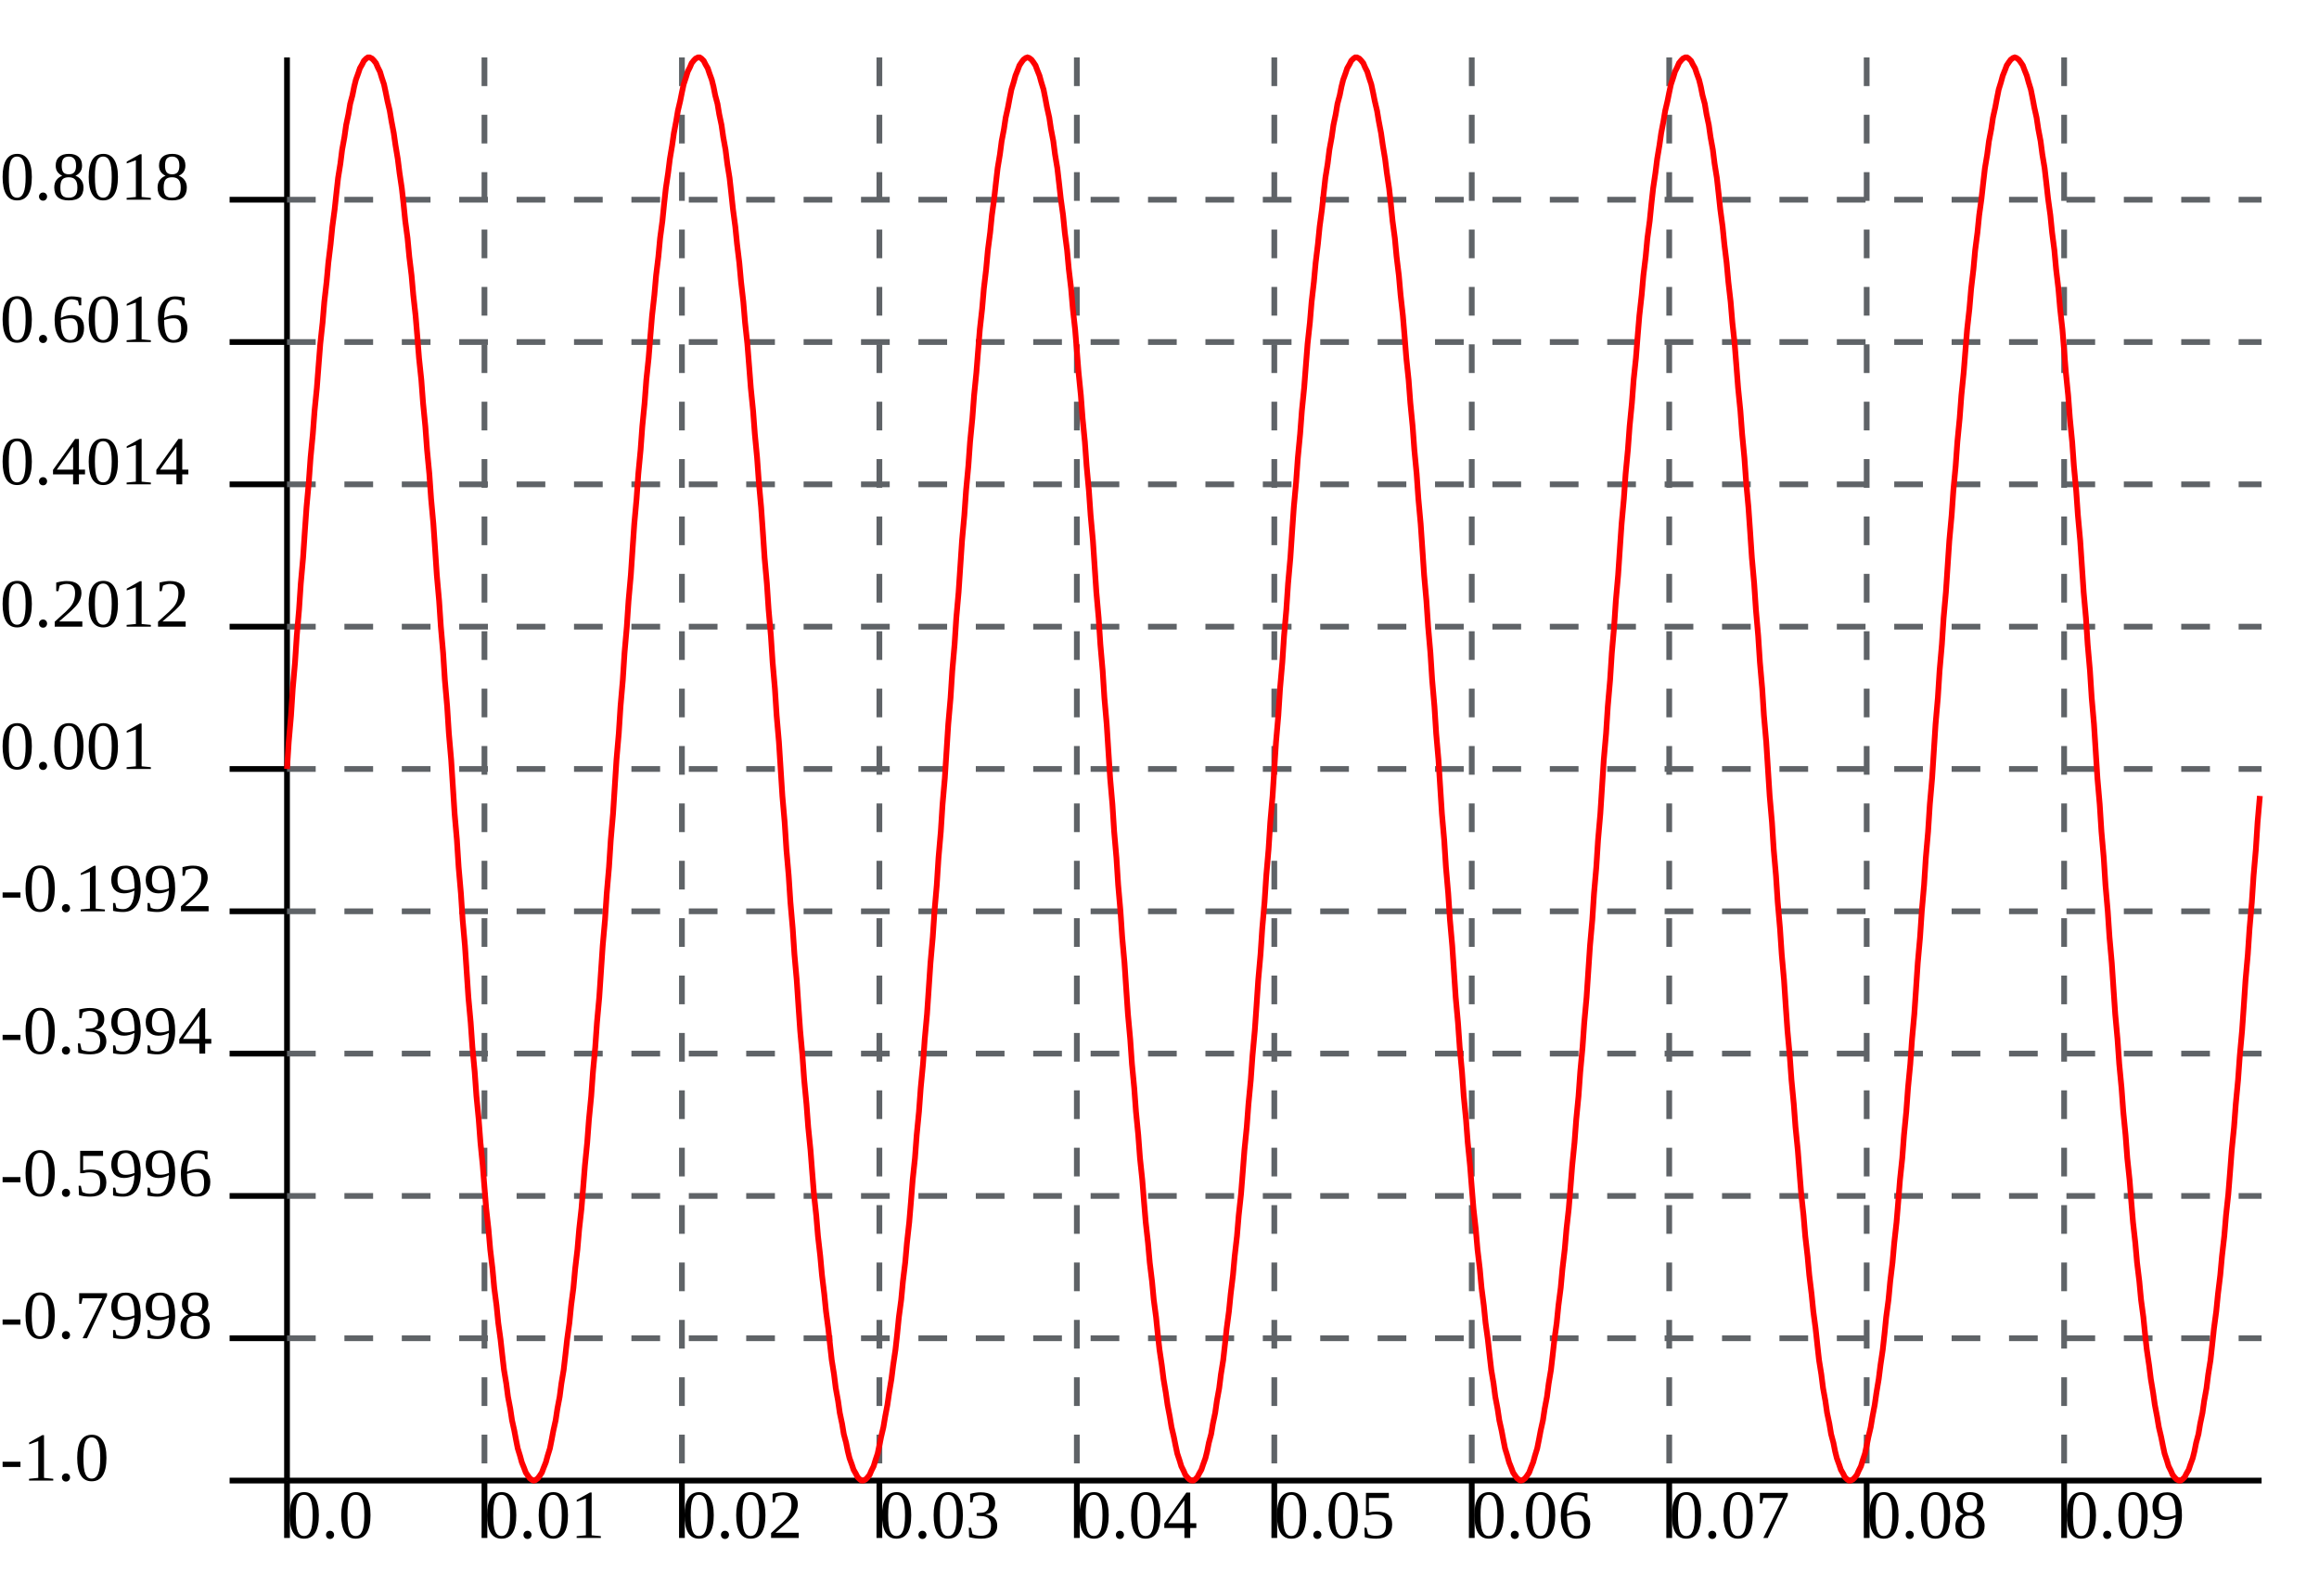
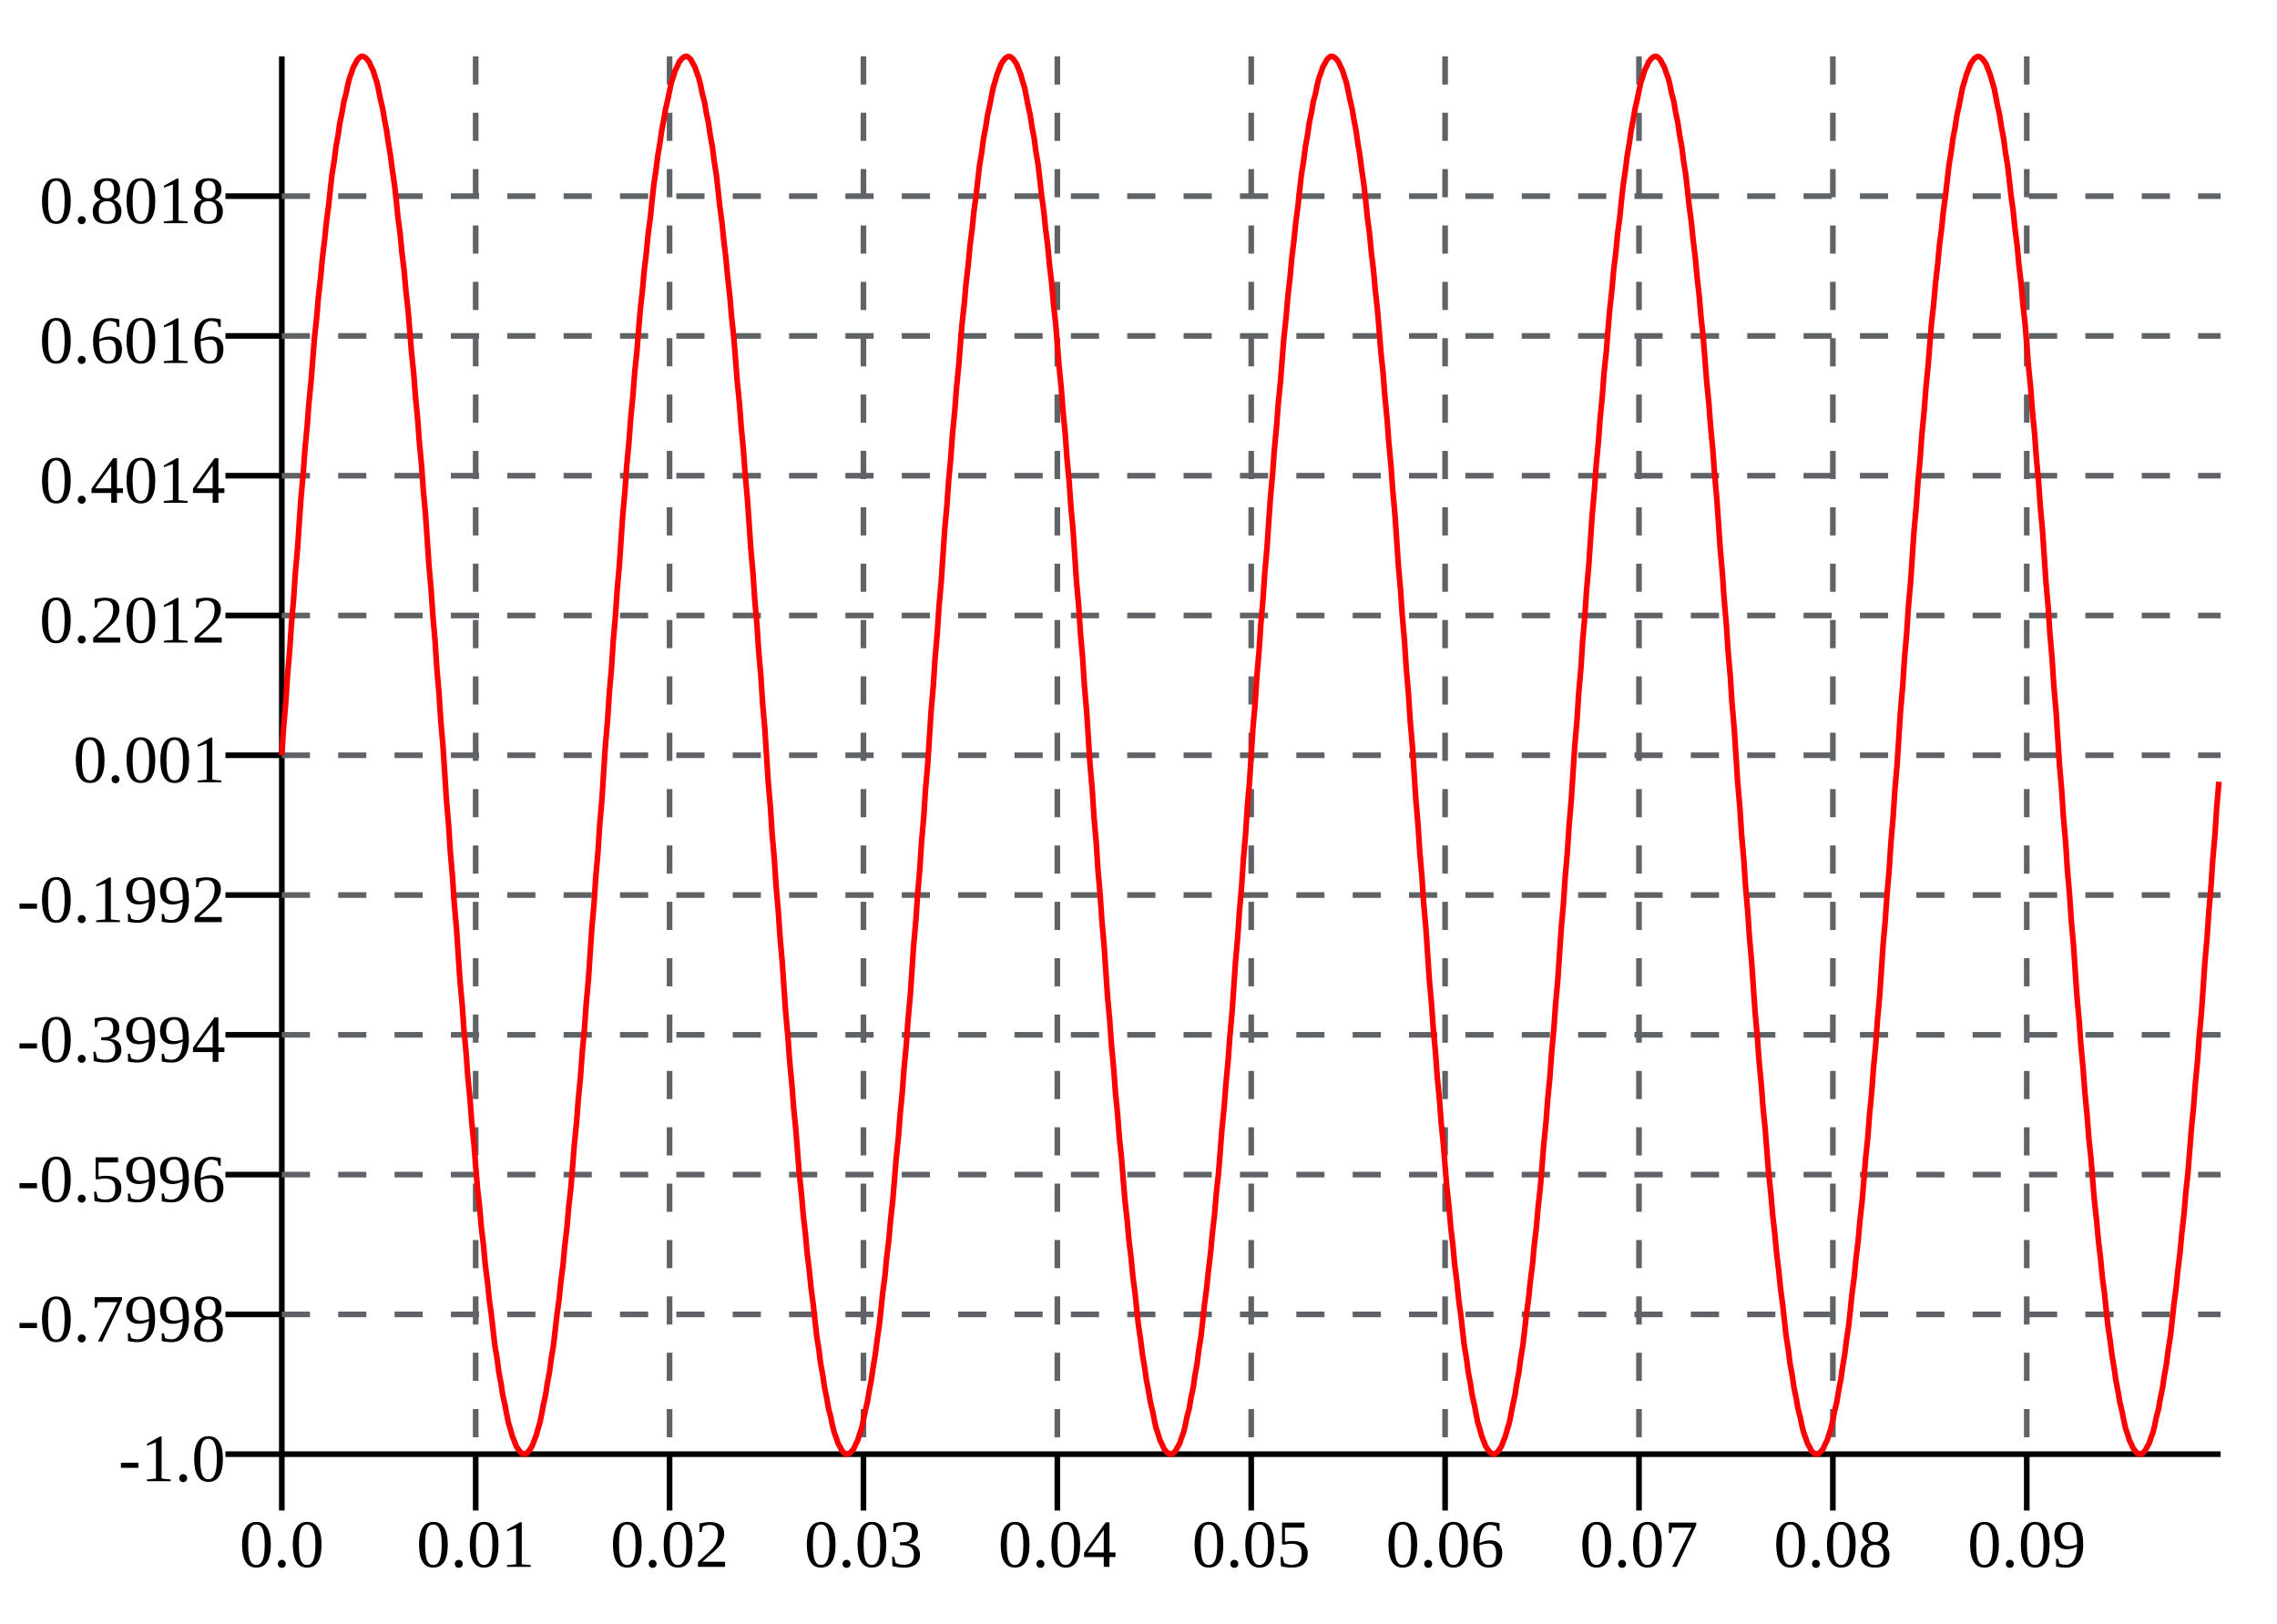
- <svg xmlns="http://www.w3.org/2000/svg" width="404.0" height="278.0">
+ <svg xmlns="http://www.w3.org/2000/svg" width="404.0" height="288.0">
  <g id="grid" fill="none" stroke="none" stroke-width="none" stroke-dasharray="none" style="none" visibility="inherit">
    <line x1="50.0px" y1="258.0px" x2="394.0px" y2="258.0px" id="none" fill="none" stroke="black" stroke-width="none" stroke-dasharray="none" style="none" visibility="inherit" />
    <line x1="50.0px" y1="10.0px" x2="50.0px" y2="258.0px" id="none" fill="none" stroke="black" stroke-width="none" stroke-dasharray="none" style="none" visibility="inherit" />
    <line x1="50.0px" y1="258.0px" x2="50.0px" y2="268.0px" id="none" fill="none" stroke="black" stroke-width="none" stroke-dasharray="none" style="none" visibility="inherit" />
    <line x1="84.4px" y1="258.0px" x2="84.4px" y2="268.0px" id="none" fill="none" stroke="black" stroke-width="none" stroke-dasharray="none" style="none" visibility="inherit" />
    <line x1="118.8px" y1="258.0px" x2="118.8px" y2="268.0px" id="none" fill="none" stroke="black" stroke-width="none" stroke-dasharray="none" style="none" visibility="inherit" />
    <line x1="153.2px" y1="258.0px" x2="153.2px" y2="268.0px" id="none" fill="none" stroke="black" stroke-width="none" stroke-dasharray="none" style="none" visibility="inherit" />
    <line x1="187.6px" y1="258.0px" x2="187.6px" y2="268.0px" id="none" fill="none" stroke="black" stroke-width="none" stroke-dasharray="none" style="none" visibility="inherit" />
    <line x1="222.0px" y1="258.0px" x2="222.0px" y2="268.0px" id="none" fill="none" stroke="black" stroke-width="none" stroke-dasharray="none" style="none" visibility="inherit" />
    <line x1="256.4px" y1="258.0px" x2="256.4px" y2="268.0px" id="none" fill="none" stroke="black" stroke-width="none" stroke-dasharray="none" style="none" visibility="inherit" />
    <line x1="290.8px" y1="258.0px" x2="290.8px" y2="268.0px" id="none" fill="none" stroke="black" stroke-width="none" stroke-dasharray="none" style="none" visibility="inherit" />
    <line x1="325.2px" y1="258.0px" x2="325.2px" y2="268.0px" id="none" fill="none" stroke="black" stroke-width="none" stroke-dasharray="none" style="none" visibility="inherit" />
    <line x1="359.6px" y1="258.0px" x2="359.6px" y2="268.0px" id="none" fill="none" stroke="black" stroke-width="none" stroke-dasharray="none" style="none" visibility="inherit" />
    <line x1="50.0px" y1="258.0px" x2="40.0px" y2="258.0px" id="none" fill="none" stroke="black" stroke-width="none" stroke-dasharray="none" style="none" visibility="inherit" />
    <line x1="50.0px" y1="233.2px" x2="40.0px" y2="233.2px" id="none" fill="none" stroke="black" stroke-width="none" stroke-dasharray="none" style="none" visibility="inherit" />
    <line x1="50.0px" y1="208.4px" x2="40.0px" y2="208.4px" id="none" fill="none" stroke="black" stroke-width="none" stroke-dasharray="none" style="none" visibility="inherit" />
    <line x1="50.0px" y1="183.6px" x2="40.0px" y2="183.6px" id="none" fill="none" stroke="black" stroke-width="none" stroke-dasharray="none" style="none" visibility="inherit" />
    <line x1="50.0px" y1="158.8px" x2="40.0px" y2="158.8px" id="none" fill="none" stroke="black" stroke-width="none" stroke-dasharray="none" style="none" visibility="inherit" />
    <line x1="50.0px" y1="134.0px" x2="40.0px" y2="134.0px" id="none" fill="none" stroke="black" stroke-width="none" stroke-dasharray="none" style="none" visibility="inherit" />
    <line x1="50.0px" y1="109.2px" x2="40.0px" y2="109.2px" id="none" fill="none" stroke="black" stroke-width="none" stroke-dasharray="none" style="none" visibility="inherit" />
    <line x1="50.0px" y1="84.4px" x2="40.0px" y2="84.4px" id="none" fill="none" stroke="black" stroke-width="none" stroke-dasharray="none" style="none" visibility="inherit" />
    <line x1="50.0px" y1="59.6px" x2="40.0px" y2="59.6px" id="none" fill="none" stroke="black" stroke-width="none" stroke-dasharray="none" style="none" visibility="inherit" />
    <line x1="50.0px" y1="34.8px" x2="40.0px" y2="34.8px" id="none" fill="none" stroke="black" stroke-width="none" stroke-dasharray="none" style="none" visibility="inherit" />
-     <text x="50.0px" y="268.0px" id="none" fill="black" stroke="none" stroke-width="none" stroke-dasharray="none" style="none" visibility="inherit">0.0</text>
-     <text x="84.4px" y="268.0px" id="none" fill="black" stroke="none" stroke-width="none" stroke-dasharray="none" style="none" visibility="inherit">0.01</text>
-     <text x="118.8px" y="268.0px" id="none" fill="black" stroke="none" stroke-width="none" stroke-dasharray="none" style="none" visibility="inherit">0.02</text>
-     <text x="153.2px" y="268.0px" id="none" fill="black" stroke="none" stroke-width="none" stroke-dasharray="none" style="none" visibility="inherit">0.03</text>
-     <text x="187.6px" y="268.0px" id="none" fill="black" stroke="none" stroke-width="none" stroke-dasharray="none" style="none" visibility="inherit">0.04</text>
-     <text x="222.0px" y="268.0px" id="none" fill="black" stroke="none" stroke-width="none" stroke-dasharray="none" style="none" visibility="inherit">0.05</text>
-     <text x="256.4px" y="268.0px" id="none" fill="black" stroke="none" stroke-width="none" stroke-dasharray="none" style="none" visibility="inherit">0.06</text>
-     <text x="290.8px" y="268.0px" id="none" fill="black" stroke="none" stroke-width="none" stroke-dasharray="none" style="none" visibility="inherit">0.07</text>
-     <text x="325.2px" y="268.0px" id="none" fill="black" stroke="none" stroke-width="none" stroke-dasharray="none" style="none" visibility="inherit">0.08</text>
-     <text x="359.6px" y="268.0px" id="none" fill="black" stroke="none" stroke-width="none" stroke-dasharray="none" style="none" visibility="inherit">0.09</text>
-     <text x="0.0px" y="258.0px" id="none" fill="black" stroke="none" stroke-width="none" stroke-dasharray="none" style="none" visibility="inherit">-1.0</text>
-     <text x="0.0px" y="233.2px" id="none" fill="black" stroke="none" stroke-width="none" stroke-dasharray="none" style="none" visibility="inherit">-0.7998</text>
-     <text x="0.0px" y="208.4px" id="none" fill="black" stroke="none" stroke-width="none" stroke-dasharray="none" style="none" visibility="inherit">-0.5996</text>
-     <text x="0.0px" y="183.6px" id="none" fill="black" stroke="none" stroke-width="none" stroke-dasharray="none" style="none" visibility="inherit">-0.3994</text>
-     <text x="0.0px" y="158.8px" id="none" fill="black" stroke="none" stroke-width="none" stroke-dasharray="none" style="none" visibility="inherit">-0.1992</text>
-     <text x="0.0px" y="134.0px" id="none" fill="black" stroke="none" stroke-width="none" stroke-dasharray="none" style="none" visibility="inherit">0.001</text>
-     <text x="0.0px" y="109.2px" id="none" fill="black" stroke="none" stroke-width="none" stroke-dasharray="none" style="none" visibility="inherit">0.2012</text>
-     <text x="0.0px" y="84.4px" id="none" fill="black" stroke="none" stroke-width="none" stroke-dasharray="none" style="none" visibility="inherit">0.4014</text>
-     <text x="0.0px" y="59.6px" id="none" fill="black" stroke="none" stroke-width="none" stroke-dasharray="none" style="none" visibility="inherit">0.6016</text>
-     <text x="0.0px" y="34.8px" id="none" fill="black" stroke="none" stroke-width="none" stroke-dasharray="none" style="none" visibility="inherit">0.8018</text>
+     <text x="50.0px" y="278.0px" text-anchor="middle" dy="0em" id="none" fill="black" stroke="none" stroke-width="none" stroke-dasharray="none" style="none" visibility="inherit">0.0</text>
+     <text x="84.4px" y="278.0px" text-anchor="middle" dy="0em" id="none" fill="black" stroke="none" stroke-width="none" stroke-dasharray="none" style="none" visibility="inherit">0.01</text>
+     <text x="118.8px" y="278.0px" text-anchor="middle" dy="0em" id="none" fill="black" stroke="none" stroke-width="none" stroke-dasharray="none" style="none" visibility="inherit">0.02</text>
+     <text x="153.2px" y="278.0px" text-anchor="middle" dy="0em" id="none" fill="black" stroke="none" stroke-width="none" stroke-dasharray="none" style="none" visibility="inherit">0.03</text>
+     <text x="187.6px" y="278.0px" text-anchor="middle" dy="0em" id="none" fill="black" stroke="none" stroke-width="none" stroke-dasharray="none" style="none" visibility="inherit">0.04</text>
+     <text x="222.0px" y="278.0px" text-anchor="middle" dy="0em" id="none" fill="black" stroke="none" stroke-width="none" stroke-dasharray="none" style="none" visibility="inherit">0.05</text>
+     <text x="256.4px" y="278.0px" text-anchor="middle" dy="0em" id="none" fill="black" stroke="none" stroke-width="none" stroke-dasharray="none" style="none" visibility="inherit">0.06</text>
+     <text x="290.8px" y="278.0px" text-anchor="middle" dy="0em" id="none" fill="black" stroke="none" stroke-width="none" stroke-dasharray="none" style="none" visibility="inherit">0.07</text>
+     <text x="325.2px" y="278.0px" text-anchor="middle" dy="0em" id="none" fill="black" stroke="none" stroke-width="none" stroke-dasharray="none" style="none" visibility="inherit">0.08</text>
+     <text x="359.6px" y="278.0px" text-anchor="middle" dy="0em" id="none" fill="black" stroke="none" stroke-width="none" stroke-dasharray="none" style="none" visibility="inherit">0.09</text>
+     <text x="40.0px" y="258.0px" text-anchor="end" dy=".4em" id="none" fill="black" stroke="none" stroke-width="none" stroke-dasharray="none" style="none" visibility="inherit">-1.0</text>
+     <text x="40.0px" y="233.2px" text-anchor="end" dy=".4em" id="none" fill="black" stroke="none" stroke-width="none" stroke-dasharray="none" style="none" visibility="inherit">-0.7998</text>
+     <text x="40.0px" y="208.4px" text-anchor="end" dy=".4em" id="none" fill="black" stroke="none" stroke-width="none" stroke-dasharray="none" style="none" visibility="inherit">-0.5996</text>
+     <text x="40.0px" y="183.6px" text-anchor="end" dy=".4em" id="none" fill="black" stroke="none" stroke-width="none" stroke-dasharray="none" style="none" visibility="inherit">-0.3994</text>
+     <text x="40.0px" y="158.8px" text-anchor="end" dy=".4em" id="none" fill="black" stroke="none" stroke-width="none" stroke-dasharray="none" style="none" visibility="inherit">-0.1992</text>
+     <text x="40.0px" y="134.0px" text-anchor="end" dy=".4em" id="none" fill="black" stroke="none" stroke-width="none" stroke-dasharray="none" style="none" visibility="inherit">0.001</text>
+     <text x="40.0px" y="109.2px" text-anchor="end" dy=".4em" id="none" fill="black" stroke="none" stroke-width="none" stroke-dasharray="none" style="none" visibility="inherit">0.2012</text>
+     <text x="40.0px" y="84.4px" text-anchor="end" dy=".4em" id="none" fill="black" stroke="none" stroke-width="none" stroke-dasharray="none" style="none" visibility="inherit">0.4014</text>
+     <text x="40.0px" y="59.6px" text-anchor="end" dy=".4em" id="none" fill="black" stroke="none" stroke-width="none" stroke-dasharray="none" style="none" visibility="inherit">0.6016</text>
+     <text x="40.0px" y="34.8px" text-anchor="end" dy=".4em" id="none" fill="black" stroke="none" stroke-width="none" stroke-dasharray="none" style="none" visibility="inherit">0.8018</text>
    <line x1="84.4px" y1="10.0px" x2="84.4px" y2="258.0px" id="none" fill="none" stroke="#5F6367" stroke-width="none" stroke-dasharray="5,5" style="none" visibility="inherit" />
    <line x1="118.8px" y1="10.0px" x2="118.8px" y2="258.0px" id="none" fill="none" stroke="#5F6367" stroke-width="none" stroke-dasharray="5,5" style="none" visibility="inherit" />
    <line x1="153.2px" y1="10.0px" x2="153.2px" y2="258.0px" id="none" fill="none" stroke="#5F6367" stroke-width="none" stroke-dasharray="5,5" style="none" visibility="inherit" />
    <line x1="187.6px" y1="10.0px" x2="187.6px" y2="258.0px" id="none" fill="none" stroke="#5F6367" stroke-width="none" stroke-dasharray="5,5" style="none" visibility="inherit" />
    <line x1="222.0px" y1="10.0px" x2="222.0px" y2="258.0px" id="none" fill="none" stroke="#5F6367" stroke-width="none" stroke-dasharray="5,5" style="none" visibility="inherit" />
    <line x1="256.4px" y1="10.0px" x2="256.4px" y2="258.0px" id="none" fill="none" stroke="#5F6367" stroke-width="none" stroke-dasharray="5,5" style="none" visibility="inherit" />
    <line x1="290.8px" y1="10.0px" x2="290.8px" y2="258.0px" id="none" fill="none" stroke="#5F6367" stroke-width="none" stroke-dasharray="5,5" style="none" visibility="inherit" />
    <line x1="325.2px" y1="10.0px" x2="325.2px" y2="258.0px" id="none" fill="none" stroke="#5F6367" stroke-width="none" stroke-dasharray="5,5" style="none" visibility="inherit" />
    <line x1="359.6px" y1="10.0px" x2="359.6px" y2="258.0px" id="none" fill="none" stroke="#5F6367" stroke-width="none" stroke-dasharray="5,5" style="none" visibility="inherit" />
    <line x1="50.0px" y1="233.2px" x2="394.0px" y2="233.2px" id="none" fill="none" stroke="#5F6367" stroke-width="none" stroke-dasharray="5,5" style="none" visibility="inherit" />
    <line x1="50.0px" y1="208.4px" x2="394.0px" y2="208.4px" id="none" fill="none" stroke="#5F6367" stroke-width="none" stroke-dasharray="5,5" style="none" visibility="inherit" />
    <line x1="50.0px" y1="183.6px" x2="394.0px" y2="183.6px" id="none" fill="none" stroke="#5F6367" stroke-width="none" stroke-dasharray="5,5" style="none" visibility="inherit" />
    <line x1="50.0px" y1="158.8px" x2="394.0px" y2="158.8px" id="none" fill="none" stroke="#5F6367" stroke-width="none" stroke-dasharray="5,5" style="none" visibility="inherit" />
    <line x1="50.0px" y1="134.0px" x2="394.0px" y2="134.0px" id="none" fill="none" stroke="#5F6367" stroke-width="none" stroke-dasharray="5,5" style="none" visibility="inherit" />
    <line x1="50.0px" y1="109.2px" x2="394.0px" y2="109.2px" id="none" fill="none" stroke="#5F6367" stroke-width="none" stroke-dasharray="5,5" style="none" visibility="inherit" />
    <line x1="50.0px" y1="84.4px" x2="394.0px" y2="84.4px" id="none" fill="none" stroke="#5F6367" stroke-width="none" stroke-dasharray="5,5" style="none" visibility="inherit" />
    <line x1="50.0px" y1="59.6px" x2="394.0px" y2="59.6px" id="none" fill="none" stroke="#5F6367" stroke-width="none" stroke-dasharray="5,5" style="none" visibility="inherit" />
    <line x1="50.0px" y1="34.8px" x2="394.0px" y2="34.8px" id="none" fill="none" stroke="#5F6367" stroke-width="none" stroke-dasharray="5,5" style="none" visibility="inherit" />
  </g>
  <g id="lines" fill="none" stroke="none" stroke-width="none" stroke-dasharray="none" style="none" visibility="inherit">
    <g id="plot_line" fill="none" stroke="none" stroke-width="none" stroke-dasharray="none" style="none" visibility="inherit">
      <polyline points="50.0,134.0 50.3,129.3 50.7,124.7 51.0,120.0 51.4,115.4 51.7,110.8 52.1,106.2 52.4,101.7 52.8,97.2 53.1,92.7 53.4,88.4 53.8,84.0 54.1,79.8 54.5,75.6 54.8,71.6 55.2,67.6 55.5,63.7 55.8,59.9 56.2,56.2 56.5,52.6 56.9,49.1 57.2,45.8 57.6,42.5 57.9,39.5 58.3,36.5 58.6,33.7 58.9,31.0 59.3,28.5 59.6,26.1 60.0,23.9 60.3,21.8 60.7,19.9 61.0,18.1 61.4,16.6 61.7,15.1 62.0,13.9 62.4,12.8 62.7,11.9 63.1,11.2 63.4,10.6 63.8,10.2 64.1,10.0 64.4,10.0 64.8,10.2 65.1,10.5 65.5,11.0 65.8,11.7 66.2,12.5 66.5,13.5 66.9,14.7 67.2,16.1 67.5,17.6 67.9,19.3 68.2,21.1 68.6,23.2 68.9,25.3 69.3,27.7 69.6,30.1 70.0,32.8 70.3,35.5 70.6,38.5 71.0,41.5 71.3,44.7 71.7,48.0 72.0,51.4 72.4,55.0 72.7,58.6 73.0,62.4 73.4,66.2 73.7,70.2 74.1,74.3 74.4,78.4 74.8,82.6 75.1,86.9 75.5,91.3 75.8,95.7 76.1,100.2 76.5,104.7 76.8,109.2 77.2,113.8 77.5,118.5 77.9,123.1 78.2,127.8 78.6,132.4 78.9,137.1 79.2,141.8 79.6,146.4 79.9,151.1 80.3,155.7 80.6,160.3 81.0,164.8 81.3,169.3 81.6,173.8 82.0,178.2 82.3,182.5 82.7,186.8 83.0,191.0 83.4,195.1 83.7,199.1 84.1,203.1 84.4,206.9 84.7,210.6 85.1,214.2 85.4,217.7 85.8,221.1 86.1,224.4 86.5,227.5 86.8,230.5 87.2,233.4 87.5,236.1 87.8,238.7 88.2,241.1 88.5,243.4 88.9,245.5 89.2,247.5 89.6,249.3 89.9,250.9 90.2,252.4 90.6,253.7 90.9,254.8 91.3,255.8 91.6,256.6 92.0,257.2 92.3,257.6 92.7,257.9 93.0,258.0 93.3,257.9 93.7,257.6 94.0,257.2 94.4,256.6 94.7,255.8 95.1,254.8 95.4,253.7 95.8,252.4 96.1,250.9 96.4,249.3 96.8,247.5 97.1,245.5 97.5,243.4 97.8,241.1 98.2,238.7 98.5,236.1 98.8,233.4 99.2,230.5 99.5,227.5 99.9,224.4 100.2,221.1 100.6,217.7 100.9,214.2 101.3,210.6 101.6,206.9 101.9,203.1 102.3,199.1 102.6,195.1 103.0,191.0 103.3,186.8 103.7,182.5 104.0,178.2 104.4,173.8 104.7,169.3 105.0,164.8 105.4,160.3 105.7,155.7 106.1,151.1 106.4,146.4 106.8,141.8 107.1,137.1 107.4,132.4 107.8,127.8 108.1,123.1 108.5,118.5 108.8,113.8 109.2,109.2 109.5,104.7 109.9,100.2 110.2,95.7 110.5,91.3 110.9,86.9 111.2,82.6 111.6,78.4 111.9,74.3 112.3,70.2 112.6,66.2 113.0,62.4 113.3,58.6 113.6,55.0 114.0,51.4 114.3,48.0 114.7,44.7 115.0,41.5 115.4,38.5 115.7,35.5 116.0,32.8 116.4,30.1 116.7,27.7 117.1,25.3 117.4,23.2 117.8,21.1 118.1,19.3 118.5,17.6 118.8,16.1 119.1,14.7 119.5,13.5 119.8,12.5 120.2,11.7 120.5,11.0 120.9,10.5 121.2,10.2 121.6,10.0 121.9,10.0 122.2,10.2 122.6,10.6 122.9,11.2 123.3,11.9 123.6,12.8 124.0,13.9 124.3,15.1 124.6,16.6 125.0,18.1 125.3,19.9 125.7,21.8 126.0,23.9 126.4,26.1 126.7,28.5 127.1,31.0 127.4,33.7 127.7,36.5 128.1,39.5 128.4,42.5 128.8,45.8 129.1,49.1 129.5,52.6 129.8,56.2 130.2,59.9 130.5,63.7 130.8,67.6 131.2,71.6 131.5,75.6 131.9,79.8 132.2,84.0 132.6,88.4 132.9,92.7 133.2,97.2 133.6,101.7 133.9,106.2 134.3,110.8 134.6,115.4 135.0,120.0 135.3,124.7 135.7,129.3 136.0,134.0 136.3,138.7 136.7,143.3 137.0,148.0 137.4,152.6 137.7,157.2 138.1,161.8 138.4,166.3 138.8,170.8 139.1,175.3 139.4,179.6 139.8,184.0 140.1,188.2 140.5,192.4 140.8,196.4 141.2,200.4 141.5,204.3 141.8,208.1 142.2,211.8 142.5,215.4 142.9,218.9 143.2,222.2 143.6,225.5 143.9,228.5 144.3,231.5 144.6,234.3 144.9,237.0 145.3,239.5 145.6,241.9 146.0,244.1 146.3,246.2 146.7,248.1 147.0,249.9 147.4,251.4 147.7,252.9 148.0,254.1 148.4,255.2 148.7,256.1 149.1,256.8 149.4,257.4 149.8,257.8 150.1,258.0 150.4,258.0 150.8,257.8 151.1,257.5 151.5,257.0 151.8,256.3 152.2,255.5 152.5,254.5 152.9,253.3 153.2,251.9 153.5,250.4 153.9,248.7 154.2,246.9 154.6,244.8 154.9,242.7 155.3,240.3 155.6,237.9 156.0,235.2 156.3,232.5 156.6,229.5 157.0,226.5 157.3,223.3 157.7,220.0 158.0,216.6 158.4,213.0 158.7,209.4 159.0,205.6 159.4,201.8 159.7,197.8 160.1,193.7 160.4,189.6 160.8,185.4 161.1,181.1 161.5,176.7 161.8,172.3 162.1,167.8 162.5,163.3 162.8,158.8 163.2,154.2 163.5,149.5 163.9,144.9 164.2,140.2 164.6,135.6 164.9,130.9 165.2,126.2 165.6,121.6 165.9,116.9 166.3,112.3 166.6,107.7 167.0,103.2 167.3,98.7 167.6,94.2 168.0,89.8 168.3,85.5 168.7,81.2 169.0,77.0 169.4,72.9 169.7,68.9 170.1,64.9 170.4,61.1 170.7,57.4 171.1,53.8 171.4,50.3 171.8,46.9 172.1,43.6 172.5,40.5 172.8,37.5 173.2,34.6 173.5,31.9 173.8,29.3 174.2,26.9 174.5,24.6 174.9,22.5 175.2,20.5 175.6,18.7 175.9,17.1 176.2,15.6 176.6,14.3 176.9,13.2 177.3,12.2 177.6,11.4 178.0,10.8 178.3,10.4 178.7,10.1 179.0,10.0 179.3,10.1 179.7,10.4 180.0,10.8 180.4,11.4 180.7,12.2 181.1,13.2 181.4,14.3 181.8,15.6 182.1,17.1 182.4,18.7 182.8,20.5 183.1,22.5 183.5,24.6 183.8,26.9 184.2,29.3 184.5,31.9 184.8,34.6 185.2,37.5 185.5,40.5 185.9,43.6 186.2,46.9 186.6,50.3 186.9,53.8 187.3,57.4 187.6,61.1 187.9,64.9 188.3,68.9 188.6,72.9 189.0,77.0 189.3,81.2 189.7,85.5 190.0,89.8 190.4,94.2 190.7,98.7 191.0,103.2 191.4,107.7 191.7,112.3 192.1,116.9 192.4,121.6 192.8,126.2 193.1,130.9 193.4,135.6 193.8,140.2 194.1,144.9 194.5,149.5 194.8,154.2 195.2,158.8 195.5,163.3 195.9,167.8 196.2,172.3 196.5,176.7 196.9,181.1 197.2,185.4 197.6,189.6 197.9,193.7 198.3,197.8 198.6,201.8 199.0,205.6 199.3,209.4 199.6,213.0 200.0,216.6 200.3,220.0 200.7,223.3 201.0,226.5 201.4,229.5 201.7,232.5 202.0,235.2 202.4,237.9 202.7,240.3 203.1,242.7 203.4,244.8 203.8,246.9 204.1,248.7 204.5,250.4 204.8,251.9 205.1,253.3 205.5,254.5 205.8,255.5 206.2,256.3 206.5,257.0 206.9,257.5 207.2,257.8 207.6,258.0 207.9,258.0 208.2,257.8 208.6,257.4 208.9,256.8 209.3,256.1 209.6,255.2 210.0,254.1 210.3,252.9 210.6,251.4 211.0,249.9 211.3,248.1 211.7,246.2 212.0,244.1 212.4,241.9 212.7,239.5 213.1,237.0 213.4,234.3 213.7,231.5 214.1,228.5 214.4,225.5 214.8,222.2 215.1,218.9 215.5,215.4 215.8,211.8 216.2,208.1 216.5,204.3 216.8,200.4 217.2,196.4 217.5,192.4 217.9,188.2 218.2,184.0 218.6,179.6 218.9,175.3 219.2,170.8 219.6,166.3 219.9,161.8 220.3,157.2 220.6,152.6 221.0,148.0 221.3,143.3 221.7,138.7 222.0,134.0 222.3,129.3 222.7,124.7 223.0,120.0 223.4,115.4 223.7,110.8 224.1,106.2 224.4,101.7 224.8,97.2 225.1,92.7 225.4,88.4 225.8,84.0 226.1,79.8 226.5,75.6 226.8,71.6 227.2,67.6 227.5,63.7 227.8,59.9 228.2,56.2 228.5,52.6 228.9,49.1 229.2,45.8 229.6,42.5 229.9,39.5 230.3,36.5 230.6,33.7 230.9,31.0 231.3,28.5 231.6,26.1 232.0,23.9 232.3,21.8 232.7,19.9 233.0,18.1 233.4,16.6 233.7,15.1 234.0,13.9 234.4,12.8 234.7,11.9 235.1,11.2 235.4,10.6 235.8,10.2 236.1,10.0 236.4,10.0 236.8,10.2 237.1,10.5 237.5,11.0 237.8,11.7 238.2,12.5 238.5,13.5 238.9,14.7 239.2,16.1 239.5,17.6 239.9,19.3 240.2,21.1 240.6,23.2 240.9,25.3 241.3,27.7 241.6,30.1 242.0,32.8 242.3,35.5 242.6,38.5 243.0,41.5 243.3,44.7 243.7,48.0 244.0,51.4 244.4,55.0 244.7,58.6 245.0,62.4 245.4,66.2 245.7,70.2 246.1,74.3 246.4,78.4 246.8,82.6 247.1,86.9 247.5,91.3 247.8,95.7 248.1,100.2 248.5,104.7 248.8,109.2 249.2,113.8 249.5,118.5 249.9,123.1 250.2,127.8 250.6,132.4 250.9,137.1 251.2,141.8 251.6,146.4 251.9,151.1 252.3,155.7 252.6,160.3 253.0,164.8 253.3,169.3 253.6,173.8 254.0,178.2 254.3,182.5 254.7,186.8 255.0,191.0 255.4,195.1 255.7,199.1 256.1,203.1 256.4,206.9 256.7,210.6 257.1,214.2 257.4,217.7 257.8,221.1 258.1,224.4 258.5,227.5 258.8,230.5 259.2,233.4 259.5,236.1 259.8,238.7 260.2,241.1 260.5,243.4 260.9,245.5 261.2,247.5 261.6,249.3 261.9,250.9 262.2,252.4 262.6,253.7 262.9,254.8 263.3,255.8 263.6,256.6 264.0,257.2 264.3,257.6 264.7,257.9 265.0,258.0 265.3,257.9 265.7,257.6 266.0,257.2 266.4,256.6 266.7,255.8 267.1,254.8 267.4,253.7 267.8,252.4 268.1,250.9 268.4,249.3 268.8,247.5 269.1,245.5 269.5,243.4 269.8,241.1 270.2,238.7 270.5,236.1 270.8,233.4 271.2,230.5 271.5,227.5 271.9,224.4 272.2,221.1 272.6,217.7 272.9,214.2 273.3,210.6 273.6,206.9 273.9,203.1 274.3,199.1 274.6,195.1 275.0,191.0 275.3,186.8 275.7,182.5 276.0,178.2 276.4,173.8 276.7,169.3 277.0,164.8 277.4,160.3 277.7,155.7 278.1,151.1 278.4,146.4 278.8,141.8 279.1,137.1 279.4,132.4 279.8,127.8 280.1,123.1 280.5,118.5 280.8,113.8 281.2,109.2 281.5,104.7 281.9,100.2 282.2,95.7 282.5,91.3 282.9,86.9 283.2,82.6 283.6,78.4 283.9,74.3 284.3,70.2 284.6,66.2 285.0,62.4 285.3,58.6 285.6,55.0 286.0,51.4 286.3,48.0 286.7,44.7 287.0,41.5 287.4,38.5 287.7,35.5 288.0,32.8 288.4,30.1 288.7,27.7 289.1,25.3 289.4,23.2 289.8,21.1 290.1,19.3 290.5,17.6 290.8,16.1 291.1,14.7 291.5,13.5 291.8,12.5 292.2,11.7 292.5,11.0 292.9,10.5 293.2,10.2 293.6,10.0 293.9,10.0 294.2,10.2 294.6,10.6 294.9,11.2 295.3,11.9 295.6,12.8 296.0,13.9 296.3,15.1 296.6,16.6 297.0,18.1 297.3,19.9 297.7,21.8 298.0,23.9 298.4,26.1 298.7,28.5 299.1,31.0 299.4,33.7 299.7,36.5 300.1,39.5 300.4,42.5 300.8,45.8 301.1,49.1 301.5,52.6 301.8,56.2 302.2,59.9 302.5,63.7 302.8,67.6 303.2,71.6 303.5,75.6 303.9,79.8 304.2,84.0 304.6,88.4 304.9,92.7 305.2,97.2 305.6,101.7 305.9,106.2 306.3,110.8 306.6,115.4 307.0,120.0 307.3,124.7 307.7,129.3 308.0,134.0 308.3,138.7 308.7,143.3 309.0,148.0 309.4,152.6 309.7,157.2 310.1,161.8 310.4,166.3 310.8,170.8 311.1,175.3 311.4,179.6 311.8,184.0 312.1,188.2 312.5,192.4 312.8,196.4 313.2,200.4 313.5,204.3 313.8,208.1 314.2,211.8 314.5,215.4 314.9,218.9 315.2,222.2 315.6,225.5 315.9,228.5 316.3,231.5 316.6,234.3 316.9,237.0 317.3,239.5 317.6,241.9 318.0,244.1 318.3,246.2 318.7,248.1 319.0,249.9 319.4,251.4 319.7,252.9 320.0,254.1 320.4,255.2 320.7,256.1 321.1,256.8 321.4,257.4 321.8,257.8 322.1,258.0 322.4,258.0 322.8,257.8 323.1,257.5 323.5,257.0 323.8,256.3 324.2,255.5 324.5,254.5 324.9,253.3 325.2,251.9 325.5,250.4 325.9,248.7 326.2,246.9 326.6,244.8 326.9,242.7 327.3,240.3 327.6,237.9 328.0,235.2 328.3,232.5 328.6,229.5 329.0,226.5 329.3,223.3 329.7,220.0 330.0,216.6 330.4,213.0 330.7,209.4 331.0,205.6 331.4,201.8 331.7,197.8 332.1,193.7 332.4,189.6 332.8,185.4 333.1,181.1 333.5,176.7 333.8,172.3 334.1,167.8 334.5,163.3 334.8,158.8 335.2,154.2 335.5,149.5 335.9,144.9 336.2,140.2 336.6,135.6 336.9,130.9 337.2,126.2 337.6,121.6 337.9,116.9 338.3,112.3 338.6,107.7 339.0,103.2 339.3,98.7 339.6,94.2 340.0,89.8 340.3,85.5 340.7,81.2 341.0,77.0 341.4,72.9 341.7,68.9 342.1,64.9 342.4,61.1 342.7,57.4 343.1,53.8 343.4,50.3 343.8,46.9 344.1,43.6 344.5,40.5 344.8,37.5 345.2,34.6 345.5,31.9 345.8,29.3 346.2,26.9 346.5,24.6 346.9,22.5 347.2,20.5 347.6,18.7 347.9,17.1 348.2,15.6 348.6,14.3 348.9,13.2 349.3,12.2 349.6,11.4 350.0,10.8 350.3,10.4 350.7,10.1 351.0,10.0 351.3,10.1 351.7,10.4 352.0,10.8 352.4,11.4 352.7,12.2 353.1,13.2 353.4,14.3 353.8,15.6 354.1,17.1 354.4,18.7 354.8,20.5 355.1,22.5 355.5,24.6 355.8,26.9 356.2,29.3 356.5,31.9 356.8,34.6 357.2,37.5 357.5,40.5 357.9,43.6 358.2,46.9 358.6,50.3 358.9,53.8 359.3,57.4 359.6,61.1 359.9,64.9 360.3,68.9 360.6,72.9 361.0,77.0 361.3,81.2 361.7,85.5 362.0,89.8 362.4,94.2 362.7,98.7 363.0,103.2 363.4,107.7 363.7,112.3 364.1,116.9 364.4,121.6 364.8,126.2 365.1,130.9 365.4,135.6 365.8,140.2 366.1,144.9 366.5,149.5 366.8,154.2 367.2,158.8 367.5,163.3 367.9,167.8 368.2,172.3 368.5,176.7 368.9,181.1 369.2,185.4 369.6,189.6 369.9,193.7 370.3,197.8 370.6,201.8 371.0,205.6 371.3,209.4 371.6,213.0 372.0,216.6 372.3,220.0 372.7,223.3 373.0,226.5 373.4,229.5 373.7,232.5 374.0,235.2 374.4,237.9 374.7,240.3 375.1,242.7 375.4,244.8 375.8,246.9 376.1,248.7 376.5,250.4 376.8,251.9 377.1,253.3 377.5,254.5 377.8,255.5 378.2,256.3 378.5,257.0 378.9,257.5 379.2,257.8 379.6,258.0 379.9,258.0 380.2,257.8 380.6,257.4 380.9,256.8 381.3,256.1 381.6,255.2 382.0,254.1 382.3,252.9 382.6,251.4 383.0,249.9 383.3,248.1 383.7,246.2 384.0,244.1 384.4,241.9 384.7,239.5 385.1,237.0 385.4,234.3 385.7,231.5 386.1,228.5 386.4,225.5 386.8,222.2 387.1,218.9 387.5,215.4 387.8,211.8 388.2,208.1 388.5,204.3 388.8,200.4 389.2,196.4 389.5,192.4 389.9,188.2 390.2,184.0 390.6,179.6 390.9,175.3 391.2,170.8 391.6,166.3 391.9,161.8 392.3,157.2 392.6,152.6 393.0,148.0 393.3,143.3 393.7,138.7 " id="none" fill="none" stroke="#ff0000" stroke-width="none" stroke-dasharray="none" style="none" visibility="inherit" />
    </g>
  </g>
</svg>
